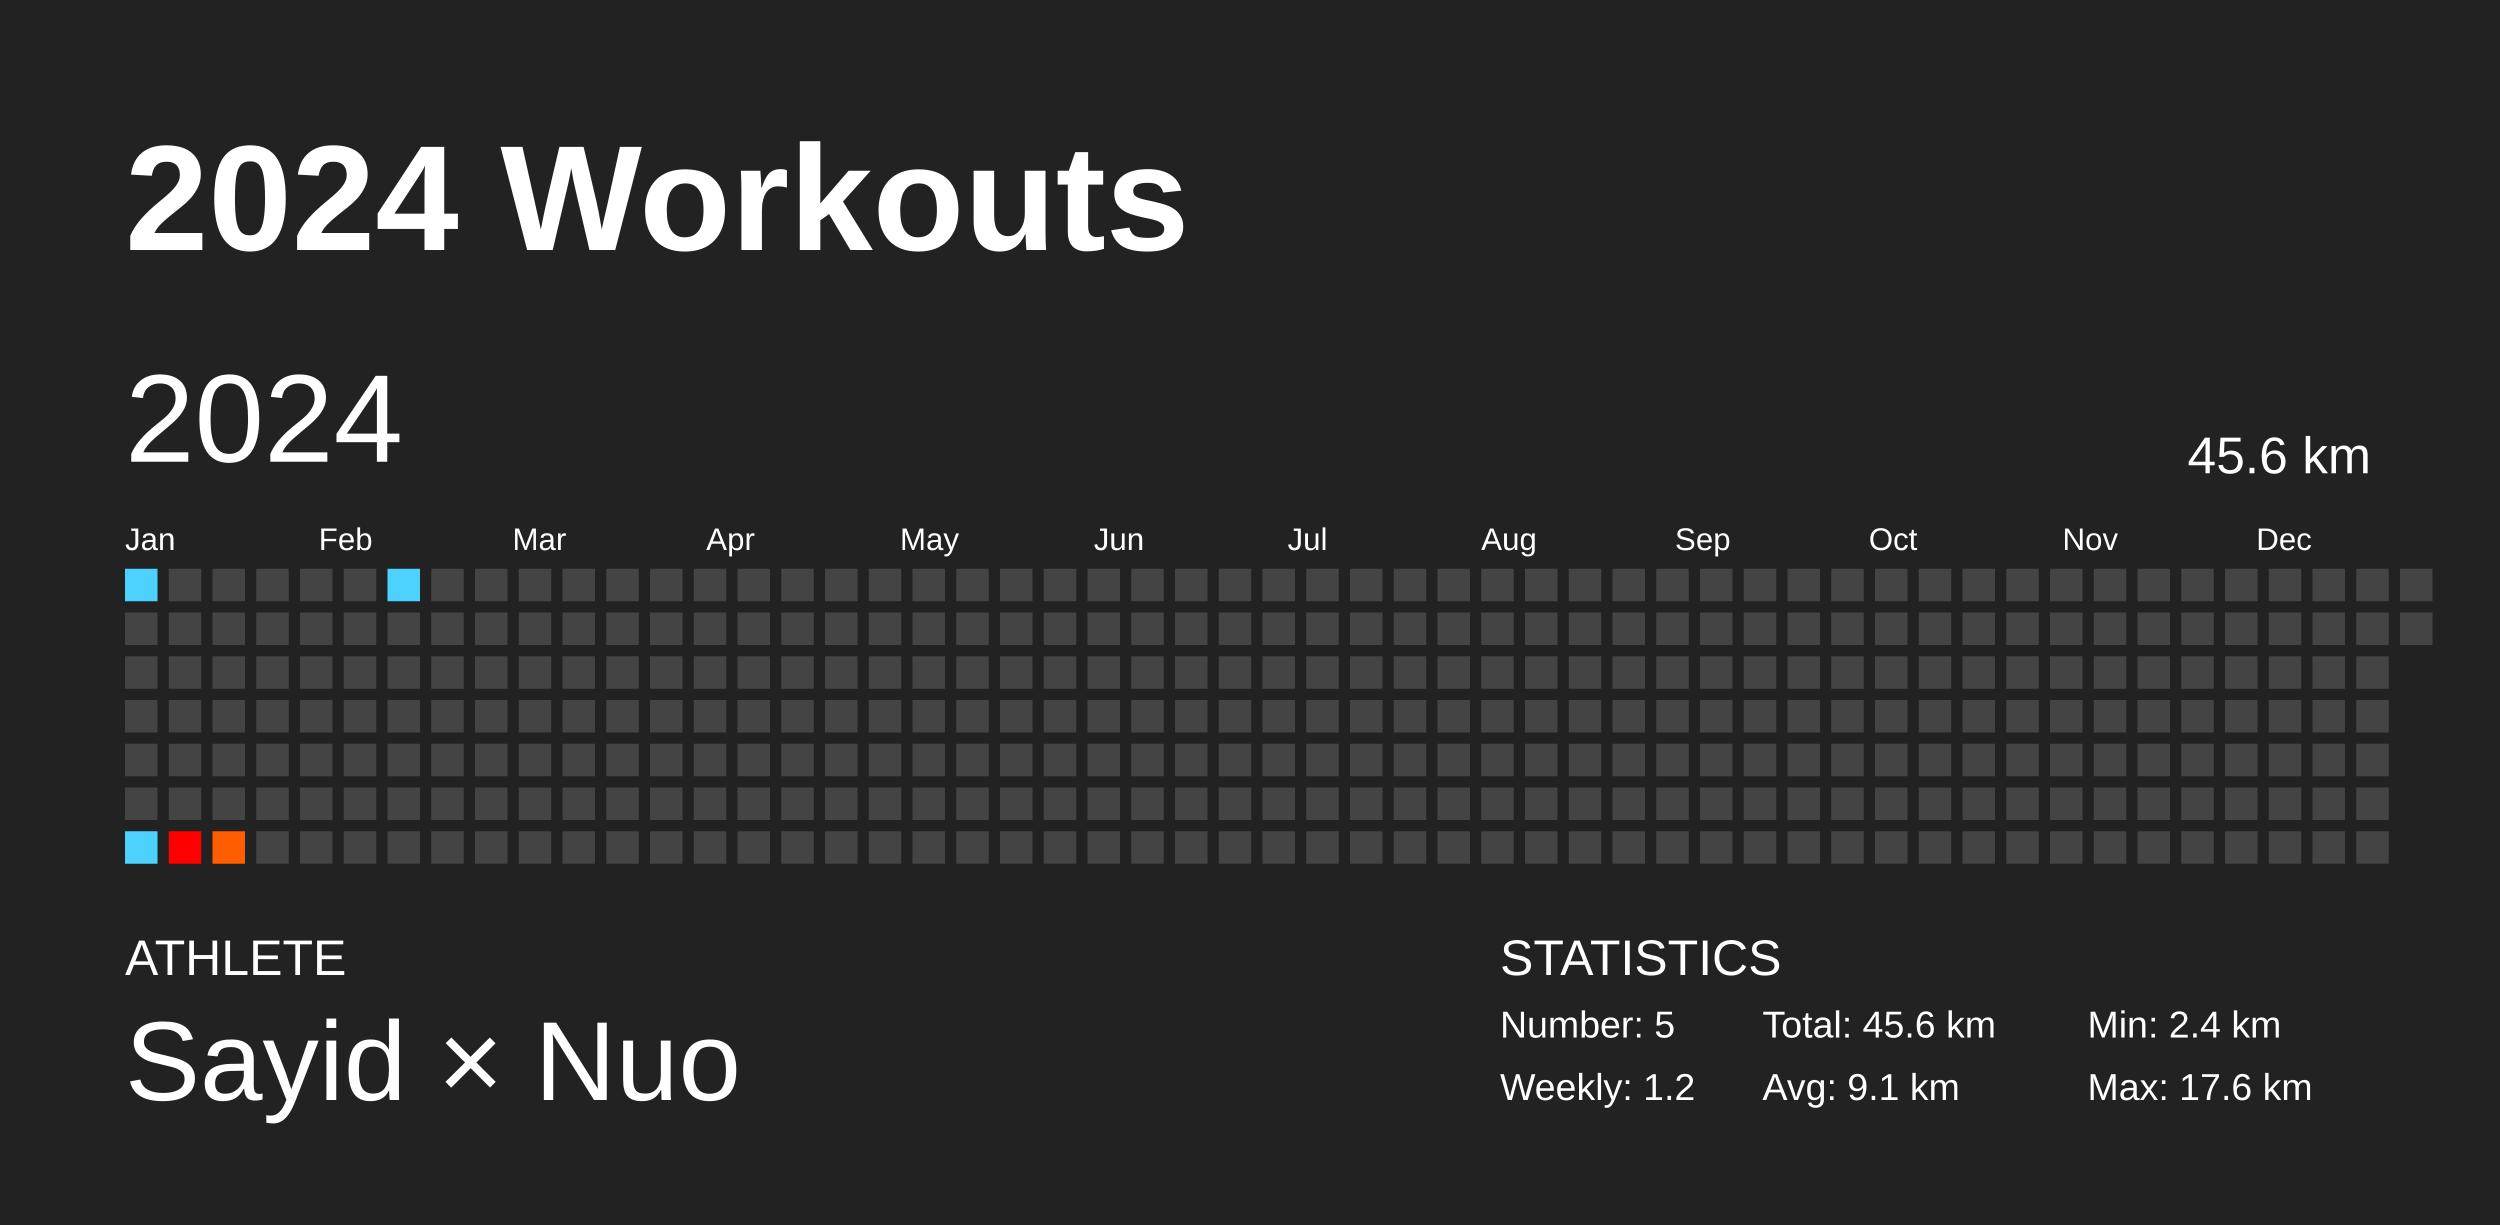
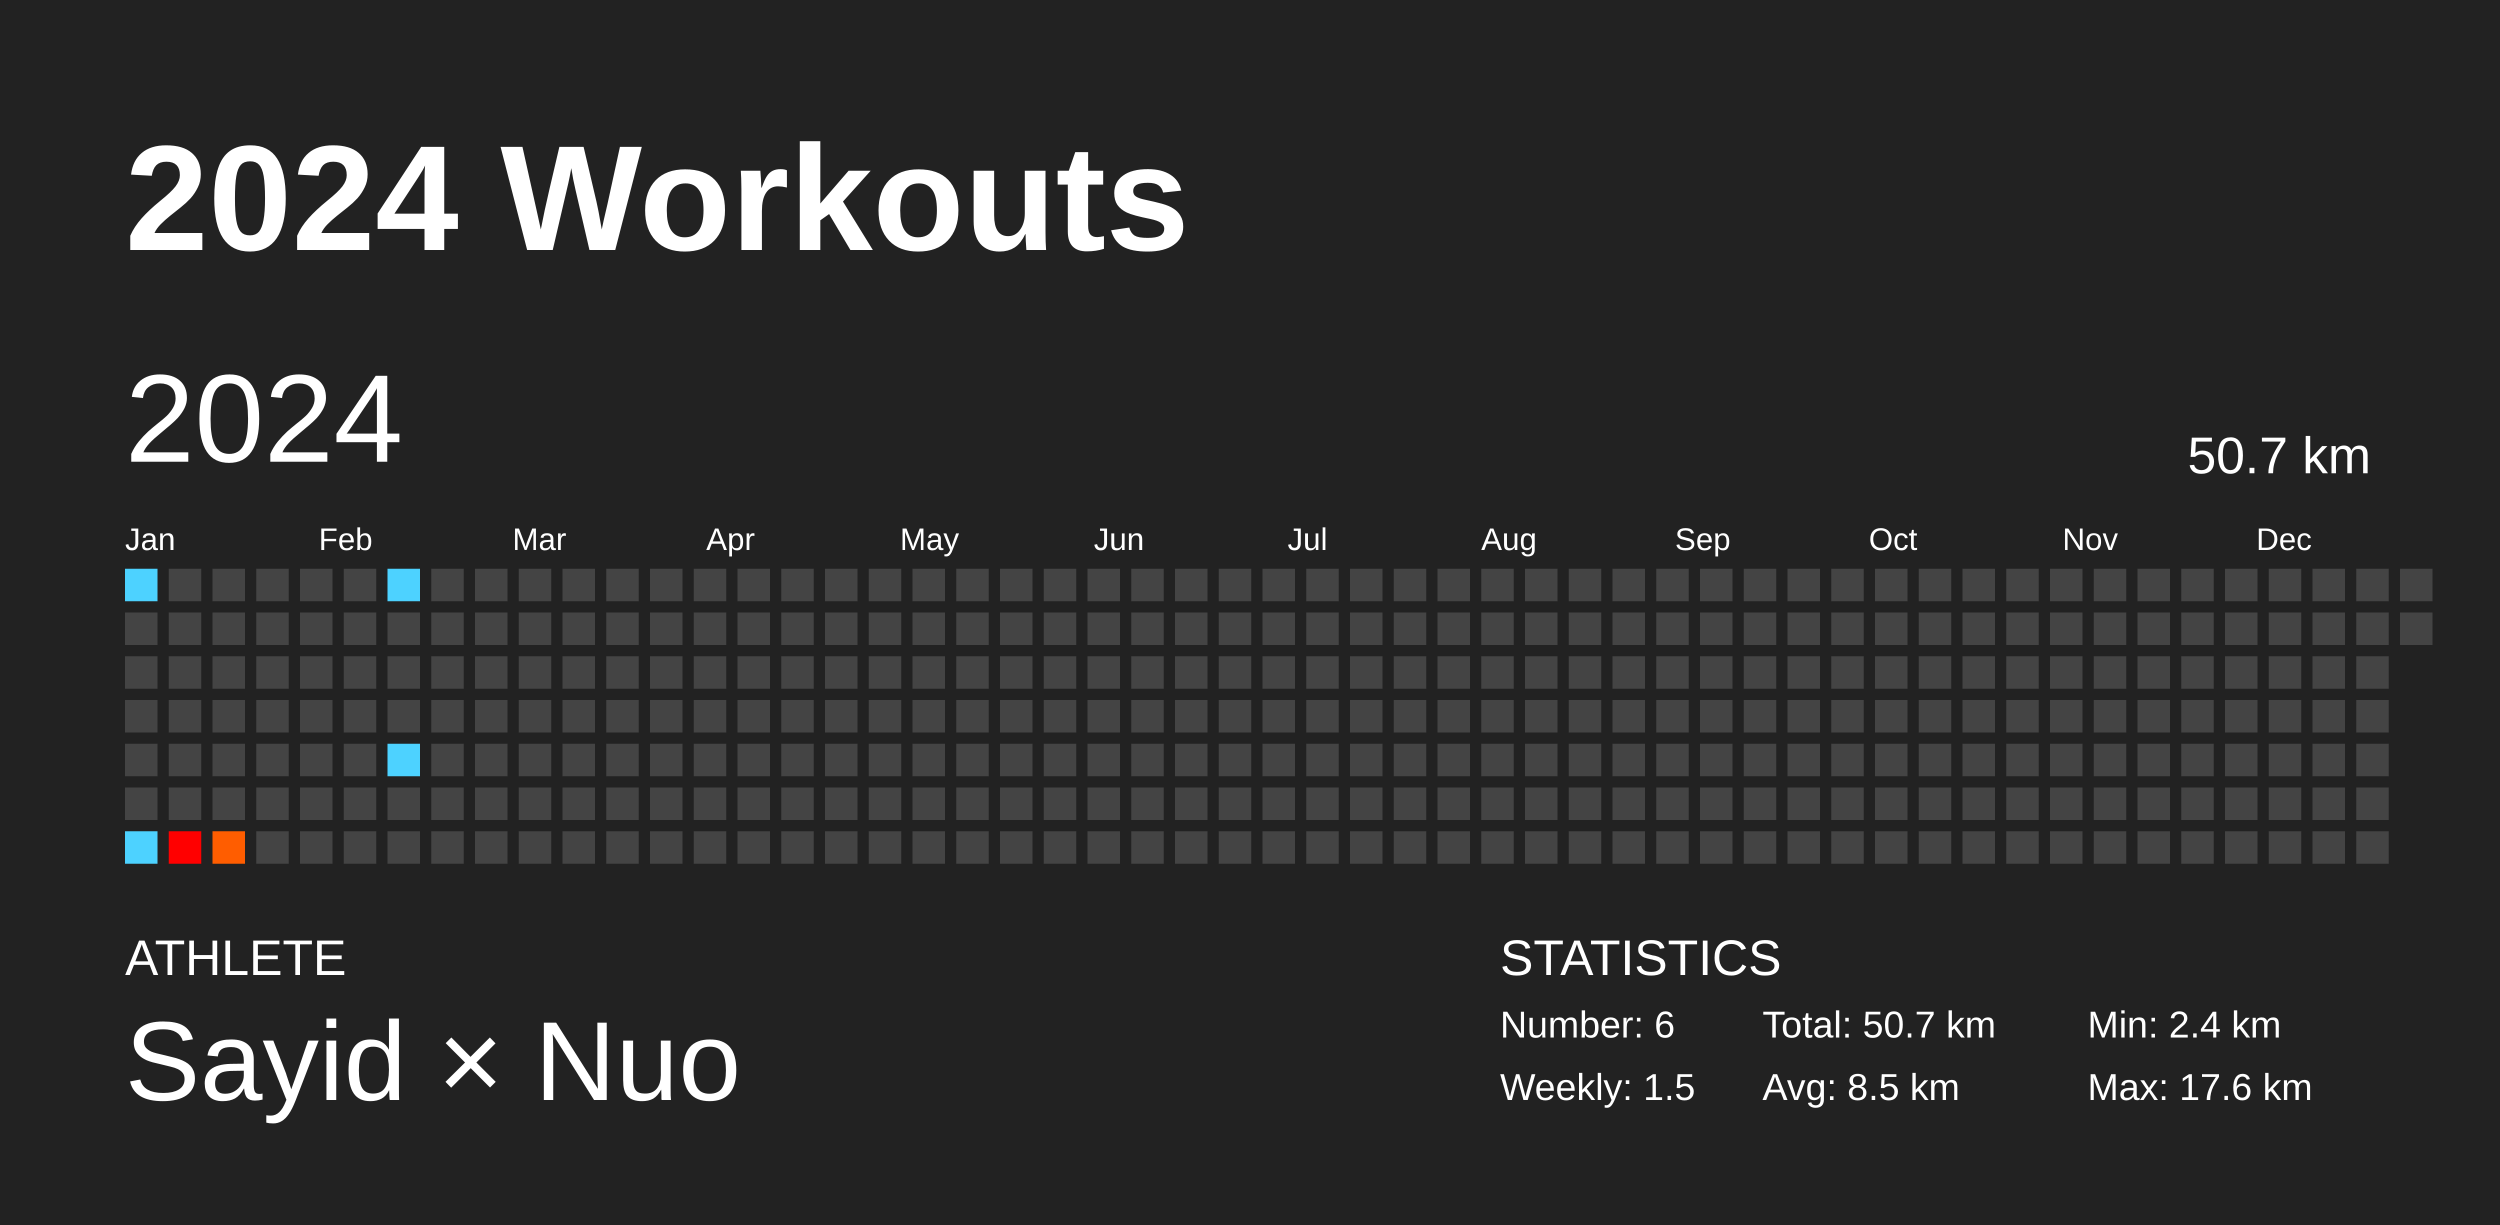
<svg xmlns="http://www.w3.org/2000/svg" baseProfile="full" height="98mm" version="1.1" viewBox="0,0,200,98" width="200mm">
  <defs />
  <rect fill="#222222" height="98" width="200" x="0" y="0" />
  <text fill="#FFFFFF" style="font-size:12px; font-family:Arial; font-weight:bold;" x="10" y="20">2024 Workouts</text>
  <text fill="#FFFFFF" style="font-size:4px; font-family:Arial" x="10" y="78">ATHLETE</text>
  <text fill="#FFFFFF" style="font-size:9px; font-family:Arial" x="10" y="88">Sayid × Nuo</text>
  <text fill="#FFFFFF" style="font-size:4px; font-family:Arial" x="120" y="78">STATISTICS</text>
-   <text fill="#FFFFFF" style="font-size:3px; font-family:Arial" x="120" y="83">Number: 5</text>
-   <text fill="#FFFFFF" style="font-size:3px; font-family:Arial" x="120" y="88">Weekly: 1.2</text>
-   <text fill="#FFFFFF" style="font-size:3px; font-family:Arial" x="141" y="83">Total: 45.6 km</text>
-   <text fill="#FFFFFF" style="font-size:3px; font-family:Arial" x="141" y="88">Avg: 9.1 km</text>
+   <text fill="#FFFFFF" style="font-size:3px; font-family:Arial" x="120" y="83">Number: 6</text>
+   <text fill="#FFFFFF" style="font-size:3px; font-family:Arial" x="120" y="88">Weekly: 1.5</text>
+   <text fill="#FFFFFF" style="font-size:3px; font-family:Arial" x="141" y="83">Total: 50.7 km</text>
+   <text fill="#FFFFFF" style="font-size:3px; font-family:Arial" x="141" y="88">Avg: 8.5 km</text>
  <text fill="#FFFFFF" style="font-size:3px; font-family:Arial" x="167" y="83">Min: 2.4 km</text>
  <text fill="#FFFFFF" style="font-size:3px; font-family:Arial" x="167" y="88">Max: 17.6 km</text>
  <text dominant-baseline="hanging" fill="#FFFFFF" style="font-size:10.0px; font-family:Arial;" x="10" y="30">2024</text>
-   <text dominant-baseline="hanging" fill="#FFFFFF" style="font-size:4.125px; font-family:Arial;" x="175" y="35">45.6 km</text>
+   <text dominant-baseline="hanging" fill="#FFFFFF" style="font-size:4.125px; font-family:Arial;" x="175" y="35">50.7 km</text>
  <text fill="#FFFFFF" style="font-size:2.5px; font-family:Arial" x="10.0" y="44">Jan</text>
  <text fill="#FFFFFF" style="font-size:2.5px; font-family:Arial" x="25.5" y="44">Feb</text>
  <text fill="#FFFFFF" style="font-size:2.5px; font-family:Arial" x="41.0" y="44">Mar</text>
  <text fill="#FFFFFF" style="font-size:2.5px; font-family:Arial" x="56.5" y="44">Apr</text>
  <text fill="#FFFFFF" style="font-size:2.5px; font-family:Arial" x="72.0" y="44">May</text>
  <text fill="#FFFFFF" style="font-size:2.5px; font-family:Arial" x="87.5" y="44">Jun</text>
  <text fill="#FFFFFF" style="font-size:2.5px; font-family:Arial" x="103.0" y="44">Jul</text>
  <text fill="#FFFFFF" style="font-size:2.5px; font-family:Arial" x="118.5" y="44">Aug</text>
  <text fill="#FFFFFF" style="font-size:2.5px; font-family:Arial" x="134.0" y="44">Sep</text>
  <text fill="#FFFFFF" style="font-size:2.5px; font-family:Arial" x="149.5" y="44">Oct</text>
  <text fill="#FFFFFF" style="font-size:2.5px; font-family:Arial" x="165.0" y="44">Nov</text>
  <text fill="#FFFFFF" style="font-size:2.5px; font-family:Arial" x="180.5" y="44">Dec</text>
  <rect fill="#4dd2ff" height="2.6" width="2.6" x="10.0" y="45.5" />
  <rect fill="#444444" height="2.6" width="2.6" x="10.0" y="49.0" />
  <rect fill="#444444" height="2.6" width="2.6" x="10.0" y="52.5" />
  <rect fill="#444444" height="2.6" width="2.6" x="10.0" y="56.0" />
  <rect fill="#444444" height="2.6" width="2.6" x="10.0" y="59.5" />
  <rect fill="#444444" height="2.6" width="2.6" x="10.0" y="63.0" />
  <rect fill="#4dd2ff" height="2.6" width="2.6" x="10.0" y="66.5" />
  <rect fill="#444444" height="2.6" width="2.6" x="13.5" y="45.5" />
  <rect fill="#444444" height="2.6" width="2.6" x="13.5" y="49.0" />
  <rect fill="#444444" height="2.6" width="2.6" x="13.5" y="52.5" />
  <rect fill="#444444" height="2.6" width="2.6" x="13.5" y="56.0" />
  <rect fill="#444444" height="2.6" width="2.6" x="13.5" y="59.5" />
  <rect fill="#444444" height="2.6" width="2.6" x="13.5" y="63.0" />
  <rect fill="#ff0000" height="2.6" width="2.6" x="13.5" y="66.5" />
  <rect fill="#444444" height="2.6" width="2.6" x="17.0" y="45.5" />
  <rect fill="#444444" height="2.6" width="2.6" x="17.0" y="49.0" />
  <rect fill="#444444" height="2.6" width="2.6" x="17.0" y="52.5" />
  <rect fill="#444444" height="2.6" width="2.6" x="17.0" y="56.0" />
  <rect fill="#444444" height="2.6" width="2.6" x="17.0" y="59.5" />
  <rect fill="#444444" height="2.6" width="2.6" x="17.0" y="63.0" />
  <rect fill="#ff5d00" height="2.6" width="2.6" x="17.0" y="66.5" />
  <rect fill="#444444" height="2.6" width="2.6" x="20.5" y="45.5" />
  <rect fill="#444444" height="2.6" width="2.6" x="20.5" y="49.0" />
  <rect fill="#444444" height="2.6" width="2.6" x="20.5" y="52.5" />
  <rect fill="#444444" height="2.6" width="2.6" x="20.5" y="56.0" />
  <rect fill="#444444" height="2.6" width="2.6" x="20.5" y="59.5" />
  <rect fill="#444444" height="2.6" width="2.6" x="20.5" y="63.0" />
  <rect fill="#444444" height="2.6" width="2.6" x="20.5" y="66.5" />
  <rect fill="#444444" height="2.6" width="2.6" x="24.0" y="45.5" />
  <rect fill="#444444" height="2.6" width="2.6" x="24.0" y="49.0" />
  <rect fill="#444444" height="2.6" width="2.6" x="24.0" y="52.5" />
  <rect fill="#444444" height="2.6" width="2.6" x="24.0" y="56.0" />
  <rect fill="#444444" height="2.6" width="2.6" x="24.0" y="59.5" />
  <rect fill="#444444" height="2.6" width="2.6" x="24.0" y="63.0" />
  <rect fill="#444444" height="2.6" width="2.6" x="24.0" y="66.5" />
  <rect fill="#444444" height="2.6" width="2.6" x="27.5" y="45.5" />
  <rect fill="#444444" height="2.6" width="2.6" x="27.5" y="49.0" />
  <rect fill="#444444" height="2.6" width="2.6" x="27.5" y="52.5" />
  <rect fill="#444444" height="2.6" width="2.6" x="27.5" y="56.0" />
  <rect fill="#444444" height="2.6" width="2.6" x="27.5" y="59.5" />
  <rect fill="#444444" height="2.6" width="2.6" x="27.5" y="63.0" />
  <rect fill="#444444" height="2.6" width="2.6" x="27.5" y="66.5" />
  <rect fill="#4dd2ff" height="2.6" width="2.6" x="31.0" y="45.5" />
  <rect fill="#444444" height="2.6" width="2.6" x="31.0" y="49.0" />
  <rect fill="#444444" height="2.6" width="2.6" x="31.0" y="52.5" />
  <rect fill="#444444" height="2.6" width="2.6" x="31.0" y="56.0" />
-   <rect fill="#444444" height="2.6" width="2.6" x="31.0" y="59.5" />
+   <rect fill="#4dd2ff" height="2.6" width="2.6" x="31.0" y="59.5" />
  <rect fill="#444444" height="2.6" width="2.6" x="31.0" y="63.0" />
  <rect fill="#444444" height="2.6" width="2.6" x="31.0" y="66.5" />
  <rect fill="#444444" height="2.6" width="2.6" x="34.5" y="45.5" />
  <rect fill="#444444" height="2.6" width="2.6" x="34.5" y="49.0" />
  <rect fill="#444444" height="2.6" width="2.6" x="34.5" y="52.5" />
  <rect fill="#444444" height="2.6" width="2.6" x="34.5" y="56.0" />
  <rect fill="#444444" height="2.6" width="2.6" x="34.5" y="59.5" />
  <rect fill="#444444" height="2.6" width="2.6" x="34.5" y="63.0" />
  <rect fill="#444444" height="2.6" width="2.6" x="34.5" y="66.5" />
  <rect fill="#444444" height="2.6" width="2.6" x="38.0" y="45.5" />
  <rect fill="#444444" height="2.6" width="2.6" x="38.0" y="49.0" />
  <rect fill="#444444" height="2.6" width="2.6" x="38.0" y="52.5" />
  <rect fill="#444444" height="2.6" width="2.6" x="38.0" y="56.0" />
  <rect fill="#444444" height="2.6" width="2.6" x="38.0" y="59.5" />
  <rect fill="#444444" height="2.6" width="2.6" x="38.0" y="63.0" />
  <rect fill="#444444" height="2.6" width="2.6" x="38.0" y="66.5" />
  <rect fill="#444444" height="2.6" width="2.6" x="41.5" y="45.5" />
  <rect fill="#444444" height="2.6" width="2.6" x="41.5" y="49.0" />
  <rect fill="#444444" height="2.6" width="2.6" x="41.5" y="52.5" />
  <rect fill="#444444" height="2.6" width="2.6" x="41.5" y="56.0" />
  <rect fill="#444444" height="2.6" width="2.6" x="41.5" y="59.5" />
  <rect fill="#444444" height="2.6" width="2.6" x="41.5" y="63.0" />
  <rect fill="#444444" height="2.6" width="2.6" x="41.5" y="66.5" />
  <rect fill="#444444" height="2.6" width="2.6" x="45.0" y="45.5" />
  <rect fill="#444444" height="2.6" width="2.6" x="45.0" y="49.0" />
  <rect fill="#444444" height="2.6" width="2.6" x="45.0" y="52.5" />
  <rect fill="#444444" height="2.6" width="2.6" x="45.0" y="56.0" />
  <rect fill="#444444" height="2.6" width="2.6" x="45.0" y="59.5" />
  <rect fill="#444444" height="2.6" width="2.6" x="45.0" y="63.0" />
  <rect fill="#444444" height="2.6" width="2.6" x="45.0" y="66.5" />
  <rect fill="#444444" height="2.6" width="2.6" x="48.5" y="45.5" />
  <rect fill="#444444" height="2.6" width="2.6" x="48.5" y="49.0" />
  <rect fill="#444444" height="2.6" width="2.6" x="48.5" y="52.5" />
  <rect fill="#444444" height="2.6" width="2.6" x="48.5" y="56.0" />
  <rect fill="#444444" height="2.6" width="2.6" x="48.5" y="59.5" />
  <rect fill="#444444" height="2.6" width="2.6" x="48.5" y="63.0" />
  <rect fill="#444444" height="2.6" width="2.6" x="48.5" y="66.5" />
  <rect fill="#444444" height="2.6" width="2.6" x="52.0" y="45.5" />
  <rect fill="#444444" height="2.6" width="2.6" x="52.0" y="49.0" />
  <rect fill="#444444" height="2.6" width="2.6" x="52.0" y="52.5" />
  <rect fill="#444444" height="2.6" width="2.6" x="52.0" y="56.0" />
  <rect fill="#444444" height="2.6" width="2.6" x="52.0" y="59.5" />
  <rect fill="#444444" height="2.6" width="2.6" x="52.0" y="63.0" />
  <rect fill="#444444" height="2.6" width="2.6" x="52.0" y="66.5" />
  <rect fill="#444444" height="2.6" width="2.6" x="55.5" y="45.5" />
  <rect fill="#444444" height="2.6" width="2.6" x="55.5" y="49.0" />
  <rect fill="#444444" height="2.6" width="2.6" x="55.5" y="52.5" />
  <rect fill="#444444" height="2.6" width="2.6" x="55.5" y="56.0" />
  <rect fill="#444444" height="2.6" width="2.6" x="55.5" y="59.5" />
  <rect fill="#444444" height="2.6" width="2.6" x="55.5" y="63.0" />
  <rect fill="#444444" height="2.6" width="2.6" x="55.5" y="66.5" />
  <rect fill="#444444" height="2.6" width="2.6" x="59.0" y="45.5" />
  <rect fill="#444444" height="2.6" width="2.6" x="59.0" y="49.0" />
  <rect fill="#444444" height="2.6" width="2.6" x="59.0" y="52.5" />
  <rect fill="#444444" height="2.6" width="2.6" x="59.0" y="56.0" />
  <rect fill="#444444" height="2.6" width="2.6" x="59.0" y="59.5" />
  <rect fill="#444444" height="2.6" width="2.6" x="59.0" y="63.0" />
  <rect fill="#444444" height="2.6" width="2.6" x="59.0" y="66.5" />
  <rect fill="#444444" height="2.6" width="2.6" x="62.5" y="45.5" />
  <rect fill="#444444" height="2.6" width="2.6" x="62.5" y="49.0" />
  <rect fill="#444444" height="2.6" width="2.6" x="62.5" y="52.5" />
  <rect fill="#444444" height="2.6" width="2.6" x="62.5" y="56.0" />
  <rect fill="#444444" height="2.6" width="2.6" x="62.5" y="59.5" />
  <rect fill="#444444" height="2.6" width="2.6" x="62.5" y="63.0" />
  <rect fill="#444444" height="2.6" width="2.6" x="62.5" y="66.5" />
  <rect fill="#444444" height="2.6" width="2.6" x="66.0" y="45.5" />
  <rect fill="#444444" height="2.6" width="2.6" x="66.0" y="49.0" />
  <rect fill="#444444" height="2.6" width="2.6" x="66.0" y="52.5" />
  <rect fill="#444444" height="2.6" width="2.6" x="66.0" y="56.0" />
  <rect fill="#444444" height="2.6" width="2.6" x="66.0" y="59.5" />
  <rect fill="#444444" height="2.6" width="2.6" x="66.0" y="63.0" />
  <rect fill="#444444" height="2.6" width="2.6" x="66.0" y="66.5" />
  <rect fill="#444444" height="2.6" width="2.6" x="69.5" y="45.5" />
  <rect fill="#444444" height="2.6" width="2.6" x="69.5" y="49.0" />
  <rect fill="#444444" height="2.6" width="2.6" x="69.5" y="52.5" />
  <rect fill="#444444" height="2.6" width="2.6" x="69.5" y="56.0" />
  <rect fill="#444444" height="2.6" width="2.6" x="69.5" y="59.5" />
  <rect fill="#444444" height="2.6" width="2.6" x="69.5" y="63.0" />
  <rect fill="#444444" height="2.6" width="2.6" x="69.5" y="66.5" />
  <rect fill="#444444" height="2.6" width="2.6" x="73.0" y="45.5" />
  <rect fill="#444444" height="2.6" width="2.6" x="73.0" y="49.0" />
  <rect fill="#444444" height="2.6" width="2.6" x="73.0" y="52.5" />
  <rect fill="#444444" height="2.6" width="2.6" x="73.0" y="56.0" />
  <rect fill="#444444" height="2.6" width="2.6" x="73.0" y="59.5" />
  <rect fill="#444444" height="2.6" width="2.6" x="73.0" y="63.0" />
  <rect fill="#444444" height="2.6" width="2.6" x="73.0" y="66.5" />
  <rect fill="#444444" height="2.6" width="2.6" x="76.5" y="45.5" />
  <rect fill="#444444" height="2.6" width="2.6" x="76.5" y="49.0" />
  <rect fill="#444444" height="2.6" width="2.6" x="76.5" y="52.5" />
  <rect fill="#444444" height="2.6" width="2.6" x="76.5" y="56.0" />
  <rect fill="#444444" height="2.6" width="2.6" x="76.5" y="59.5" />
  <rect fill="#444444" height="2.6" width="2.6" x="76.5" y="63.0" />
  <rect fill="#444444" height="2.6" width="2.6" x="76.5" y="66.5" />
  <rect fill="#444444" height="2.6" width="2.6" x="80.0" y="45.5" />
  <rect fill="#444444" height="2.6" width="2.6" x="80.0" y="49.0" />
  <rect fill="#444444" height="2.6" width="2.6" x="80.0" y="52.5" />
  <rect fill="#444444" height="2.6" width="2.6" x="80.0" y="56.0" />
  <rect fill="#444444" height="2.6" width="2.6" x="80.0" y="59.5" />
  <rect fill="#444444" height="2.6" width="2.6" x="80.0" y="63.0" />
  <rect fill="#444444" height="2.6" width="2.6" x="80.0" y="66.5" />
  <rect fill="#444444" height="2.6" width="2.6" x="83.5" y="45.5" />
  <rect fill="#444444" height="2.6" width="2.6" x="83.5" y="49.0" />
  <rect fill="#444444" height="2.6" width="2.6" x="83.5" y="52.5" />
  <rect fill="#444444" height="2.6" width="2.6" x="83.5" y="56.0" />
  <rect fill="#444444" height="2.6" width="2.6" x="83.5" y="59.5" />
  <rect fill="#444444" height="2.6" width="2.6" x="83.5" y="63.0" />
  <rect fill="#444444" height="2.6" width="2.6" x="83.5" y="66.5" />
  <rect fill="#444444" height="2.6" width="2.6" x="87.0" y="45.5" />
  <rect fill="#444444" height="2.6" width="2.6" x="87.0" y="49.0" />
  <rect fill="#444444" height="2.6" width="2.6" x="87.0" y="52.5" />
  <rect fill="#444444" height="2.6" width="2.6" x="87.0" y="56.0" />
  <rect fill="#444444" height="2.6" width="2.6" x="87.0" y="59.5" />
  <rect fill="#444444" height="2.6" width="2.6" x="87.0" y="63.0" />
  <rect fill="#444444" height="2.6" width="2.6" x="87.0" y="66.5" />
  <rect fill="#444444" height="2.6" width="2.6" x="90.5" y="45.5" />
  <rect fill="#444444" height="2.6" width="2.6" x="90.5" y="49.0" />
  <rect fill="#444444" height="2.6" width="2.6" x="90.5" y="52.5" />
  <rect fill="#444444" height="2.6" width="2.6" x="90.5" y="56.0" />
  <rect fill="#444444" height="2.6" width="2.6" x="90.5" y="59.5" />
  <rect fill="#444444" height="2.6" width="2.6" x="90.5" y="63.0" />
  <rect fill="#444444" height="2.6" width="2.6" x="90.5" y="66.5" />
  <rect fill="#444444" height="2.6" width="2.6" x="94.0" y="45.5" />
  <rect fill="#444444" height="2.6" width="2.6" x="94.0" y="49.0" />
  <rect fill="#444444" height="2.6" width="2.6" x="94.0" y="52.5" />
  <rect fill="#444444" height="2.6" width="2.6" x="94.0" y="56.0" />
  <rect fill="#444444" height="2.6" width="2.6" x="94.0" y="59.5" />
  <rect fill="#444444" height="2.6" width="2.6" x="94.0" y="63.0" />
  <rect fill="#444444" height="2.6" width="2.6" x="94.0" y="66.5" />
  <rect fill="#444444" height="2.6" width="2.6" x="97.5" y="45.5" />
  <rect fill="#444444" height="2.6" width="2.6" x="97.5" y="49.0" />
  <rect fill="#444444" height="2.6" width="2.6" x="97.5" y="52.5" />
  <rect fill="#444444" height="2.6" width="2.6" x="97.5" y="56.0" />
  <rect fill="#444444" height="2.6" width="2.6" x="97.5" y="59.5" />
  <rect fill="#444444" height="2.6" width="2.6" x="97.5" y="63.0" />
  <rect fill="#444444" height="2.6" width="2.6" x="97.5" y="66.5" />
  <rect fill="#444444" height="2.6" width="2.6" x="101.0" y="45.5" />
  <rect fill="#444444" height="2.6" width="2.6" x="101.0" y="49.0" />
  <rect fill="#444444" height="2.6" width="2.6" x="101.0" y="52.5" />
  <rect fill="#444444" height="2.6" width="2.6" x="101.0" y="56.0" />
  <rect fill="#444444" height="2.6" width="2.6" x="101.0" y="59.5" />
  <rect fill="#444444" height="2.6" width="2.6" x="101.0" y="63.0" />
  <rect fill="#444444" height="2.6" width="2.6" x="101.0" y="66.5" />
  <rect fill="#444444" height="2.6" width="2.6" x="104.5" y="45.5" />
  <rect fill="#444444" height="2.6" width="2.6" x="104.5" y="49.0" />
  <rect fill="#444444" height="2.6" width="2.6" x="104.5" y="52.5" />
  <rect fill="#444444" height="2.6" width="2.6" x="104.5" y="56.0" />
  <rect fill="#444444" height="2.6" width="2.6" x="104.5" y="59.5" />
  <rect fill="#444444" height="2.6" width="2.6" x="104.5" y="63.0" />
  <rect fill="#444444" height="2.6" width="2.6" x="104.5" y="66.5" />
  <rect fill="#444444" height="2.6" width="2.6" x="108.0" y="45.5" />
  <rect fill="#444444" height="2.6" width="2.6" x="108.0" y="49.0" />
  <rect fill="#444444" height="2.6" width="2.6" x="108.0" y="52.5" />
  <rect fill="#444444" height="2.6" width="2.6" x="108.0" y="56.0" />
  <rect fill="#444444" height="2.6" width="2.6" x="108.0" y="59.5" />
  <rect fill="#444444" height="2.6" width="2.6" x="108.0" y="63.0" />
  <rect fill="#444444" height="2.6" width="2.6" x="108.0" y="66.5" />
  <rect fill="#444444" height="2.6" width="2.6" x="111.5" y="45.5" />
  <rect fill="#444444" height="2.6" width="2.6" x="111.5" y="49.0" />
  <rect fill="#444444" height="2.6" width="2.6" x="111.5" y="52.5" />
  <rect fill="#444444" height="2.6" width="2.6" x="111.5" y="56.0" />
  <rect fill="#444444" height="2.6" width="2.6" x="111.5" y="59.5" />
  <rect fill="#444444" height="2.6" width="2.6" x="111.5" y="63.0" />
  <rect fill="#444444" height="2.6" width="2.6" x="111.5" y="66.5" />
  <rect fill="#444444" height="2.6" width="2.6" x="115.0" y="45.5" />
  <rect fill="#444444" height="2.6" width="2.6" x="115.0" y="49.0" />
  <rect fill="#444444" height="2.6" width="2.6" x="115.0" y="52.5" />
  <rect fill="#444444" height="2.6" width="2.6" x="115.0" y="56.0" />
  <rect fill="#444444" height="2.6" width="2.6" x="115.0" y="59.5" />
  <rect fill="#444444" height="2.6" width="2.6" x="115.0" y="63.0" />
  <rect fill="#444444" height="2.6" width="2.6" x="115.0" y="66.5" />
  <rect fill="#444444" height="2.6" width="2.6" x="118.5" y="45.5" />
  <rect fill="#444444" height="2.6" width="2.6" x="118.5" y="49.0" />
  <rect fill="#444444" height="2.6" width="2.6" x="118.5" y="52.5" />
  <rect fill="#444444" height="2.6" width="2.6" x="118.5" y="56.0" />
  <rect fill="#444444" height="2.6" width="2.6" x="118.5" y="59.5" />
  <rect fill="#444444" height="2.6" width="2.6" x="118.5" y="63.0" />
  <rect fill="#444444" height="2.6" width="2.6" x="118.5" y="66.5" />
  <rect fill="#444444" height="2.6" width="2.6" x="122.0" y="45.5" />
  <rect fill="#444444" height="2.6" width="2.6" x="122.0" y="49.0" />
  <rect fill="#444444" height="2.6" width="2.6" x="122.0" y="52.5" />
  <rect fill="#444444" height="2.6" width="2.6" x="122.0" y="56.0" />
  <rect fill="#444444" height="2.6" width="2.6" x="122.0" y="59.5" />
  <rect fill="#444444" height="2.6" width="2.6" x="122.0" y="63.0" />
  <rect fill="#444444" height="2.6" width="2.6" x="122.0" y="66.5" />
  <rect fill="#444444" height="2.6" width="2.6" x="125.5" y="45.5" />
  <rect fill="#444444" height="2.6" width="2.6" x="125.5" y="49.0" />
  <rect fill="#444444" height="2.6" width="2.6" x="125.5" y="52.5" />
  <rect fill="#444444" height="2.6" width="2.6" x="125.5" y="56.0" />
  <rect fill="#444444" height="2.6" width="2.6" x="125.5" y="59.5" />
  <rect fill="#444444" height="2.6" width="2.6" x="125.5" y="63.0" />
  <rect fill="#444444" height="2.6" width="2.6" x="125.5" y="66.5" />
  <rect fill="#444444" height="2.6" width="2.6" x="129.0" y="45.5" />
  <rect fill="#444444" height="2.6" width="2.6" x="129.0" y="49.0" />
  <rect fill="#444444" height="2.6" width="2.6" x="129.0" y="52.5" />
  <rect fill="#444444" height="2.6" width="2.6" x="129.0" y="56.0" />
  <rect fill="#444444" height="2.6" width="2.6" x="129.0" y="59.5" />
  <rect fill="#444444" height="2.6" width="2.6" x="129.0" y="63.0" />
  <rect fill="#444444" height="2.6" width="2.6" x="129.0" y="66.5" />
  <rect fill="#444444" height="2.6" width="2.6" x="132.5" y="45.5" />
  <rect fill="#444444" height="2.6" width="2.6" x="132.5" y="49.0" />
  <rect fill="#444444" height="2.6" width="2.6" x="132.5" y="52.5" />
  <rect fill="#444444" height="2.6" width="2.6" x="132.5" y="56.0" />
  <rect fill="#444444" height="2.6" width="2.6" x="132.5" y="59.5" />
  <rect fill="#444444" height="2.6" width="2.6" x="132.5" y="63.0" />
  <rect fill="#444444" height="2.6" width="2.6" x="132.5" y="66.5" />
  <rect fill="#444444" height="2.6" width="2.6" x="136.0" y="45.5" />
  <rect fill="#444444" height="2.6" width="2.6" x="136.0" y="49.0" />
  <rect fill="#444444" height="2.6" width="2.6" x="136.0" y="52.5" />
  <rect fill="#444444" height="2.6" width="2.6" x="136.0" y="56.0" />
  <rect fill="#444444" height="2.6" width="2.6" x="136.0" y="59.5" />
  <rect fill="#444444" height="2.6" width="2.6" x="136.0" y="63.0" />
  <rect fill="#444444" height="2.6" width="2.6" x="136.0" y="66.5" />
  <rect fill="#444444" height="2.6" width="2.6" x="139.5" y="45.5" />
  <rect fill="#444444" height="2.6" width="2.6" x="139.5" y="49.0" />
  <rect fill="#444444" height="2.6" width="2.6" x="139.5" y="52.5" />
  <rect fill="#444444" height="2.6" width="2.6" x="139.5" y="56.0" />
  <rect fill="#444444" height="2.6" width="2.6" x="139.5" y="59.5" />
  <rect fill="#444444" height="2.6" width="2.6" x="139.5" y="63.0" />
  <rect fill="#444444" height="2.6" width="2.6" x="139.5" y="66.5" />
  <rect fill="#444444" height="2.6" width="2.6" x="143.0" y="45.5" />
  <rect fill="#444444" height="2.6" width="2.6" x="143.0" y="49.0" />
  <rect fill="#444444" height="2.6" width="2.6" x="143.0" y="52.5" />
  <rect fill="#444444" height="2.6" width="2.6" x="143.0" y="56.0" />
  <rect fill="#444444" height="2.6" width="2.6" x="143.0" y="59.5" />
  <rect fill="#444444" height="2.6" width="2.6" x="143.0" y="63.0" />
  <rect fill="#444444" height="2.6" width="2.6" x="143.0" y="66.5" />
  <rect fill="#444444" height="2.6" width="2.6" x="146.5" y="45.5" />
  <rect fill="#444444" height="2.6" width="2.6" x="146.5" y="49.0" />
  <rect fill="#444444" height="2.6" width="2.6" x="146.5" y="52.5" />
  <rect fill="#444444" height="2.6" width="2.6" x="146.5" y="56.0" />
  <rect fill="#444444" height="2.6" width="2.6" x="146.5" y="59.5" />
  <rect fill="#444444" height="2.6" width="2.6" x="146.5" y="63.0" />
  <rect fill="#444444" height="2.6" width="2.6" x="146.5" y="66.5" />
  <rect fill="#444444" height="2.6" width="2.6" x="150.0" y="45.5" />
  <rect fill="#444444" height="2.6" width="2.6" x="150.0" y="49.0" />
  <rect fill="#444444" height="2.6" width="2.6" x="150.0" y="52.5" />
  <rect fill="#444444" height="2.6" width="2.6" x="150.0" y="56.0" />
  <rect fill="#444444" height="2.6" width="2.6" x="150.0" y="59.5" />
  <rect fill="#444444" height="2.6" width="2.6" x="150.0" y="63.0" />
  <rect fill="#444444" height="2.6" width="2.6" x="150.0" y="66.5" />
  <rect fill="#444444" height="2.6" width="2.6" x="153.5" y="45.5" />
  <rect fill="#444444" height="2.6" width="2.6" x="153.5" y="49.0" />
  <rect fill="#444444" height="2.6" width="2.6" x="153.5" y="52.5" />
  <rect fill="#444444" height="2.6" width="2.6" x="153.5" y="56.0" />
  <rect fill="#444444" height="2.6" width="2.6" x="153.5" y="59.5" />
  <rect fill="#444444" height="2.6" width="2.6" x="153.5" y="63.0" />
  <rect fill="#444444" height="2.6" width="2.6" x="153.5" y="66.5" />
  <rect fill="#444444" height="2.6" width="2.6" x="157.0" y="45.5" />
  <rect fill="#444444" height="2.6" width="2.6" x="157.0" y="49.0" />
  <rect fill="#444444" height="2.6" width="2.6" x="157.0" y="52.5" />
  <rect fill="#444444" height="2.6" width="2.6" x="157.0" y="56.0" />
  <rect fill="#444444" height="2.6" width="2.6" x="157.0" y="59.5" />
  <rect fill="#444444" height="2.6" width="2.6" x="157.0" y="63.0" />
  <rect fill="#444444" height="2.6" width="2.6" x="157.0" y="66.5" />
  <rect fill="#444444" height="2.6" width="2.6" x="160.5" y="45.5" />
  <rect fill="#444444" height="2.6" width="2.6" x="160.5" y="49.0" />
  <rect fill="#444444" height="2.6" width="2.6" x="160.5" y="52.5" />
  <rect fill="#444444" height="2.6" width="2.6" x="160.5" y="56.0" />
  <rect fill="#444444" height="2.6" width="2.6" x="160.5" y="59.5" />
  <rect fill="#444444" height="2.6" width="2.6" x="160.5" y="63.0" />
  <rect fill="#444444" height="2.6" width="2.6" x="160.5" y="66.5" />
  <rect fill="#444444" height="2.6" width="2.6" x="164.0" y="45.5" />
  <rect fill="#444444" height="2.6" width="2.6" x="164.0" y="49.0" />
  <rect fill="#444444" height="2.6" width="2.6" x="164.0" y="52.5" />
  <rect fill="#444444" height="2.6" width="2.6" x="164.0" y="56.0" />
  <rect fill="#444444" height="2.6" width="2.6" x="164.0" y="59.5" />
  <rect fill="#444444" height="2.6" width="2.6" x="164.0" y="63.0" />
  <rect fill="#444444" height="2.6" width="2.6" x="164.0" y="66.5" />
  <rect fill="#444444" height="2.6" width="2.6" x="167.5" y="45.5" />
  <rect fill="#444444" height="2.6" width="2.6" x="167.5" y="49.0" />
  <rect fill="#444444" height="2.6" width="2.6" x="167.5" y="52.5" />
  <rect fill="#444444" height="2.6" width="2.6" x="167.5" y="56.0" />
  <rect fill="#444444" height="2.6" width="2.6" x="167.5" y="59.5" />
  <rect fill="#444444" height="2.6" width="2.6" x="167.5" y="63.0" />
  <rect fill="#444444" height="2.6" width="2.6" x="167.5" y="66.5" />
  <rect fill="#444444" height="2.6" width="2.6" x="171.0" y="45.5" />
  <rect fill="#444444" height="2.6" width="2.6" x="171.0" y="49.0" />
  <rect fill="#444444" height="2.6" width="2.6" x="171.0" y="52.5" />
  <rect fill="#444444" height="2.6" width="2.6" x="171.0" y="56.0" />
  <rect fill="#444444" height="2.6" width="2.6" x="171.0" y="59.5" />
  <rect fill="#444444" height="2.6" width="2.6" x="171.0" y="63.0" />
  <rect fill="#444444" height="2.6" width="2.6" x="171.0" y="66.5" />
  <rect fill="#444444" height="2.6" width="2.6" x="174.5" y="45.5" />
  <rect fill="#444444" height="2.6" width="2.6" x="174.5" y="49.0" />
  <rect fill="#444444" height="2.6" width="2.6" x="174.5" y="52.5" />
  <rect fill="#444444" height="2.6" width="2.6" x="174.5" y="56.0" />
  <rect fill="#444444" height="2.6" width="2.6" x="174.5" y="59.5" />
  <rect fill="#444444" height="2.6" width="2.6" x="174.5" y="63.0" />
  <rect fill="#444444" height="2.6" width="2.6" x="174.5" y="66.5" />
  <rect fill="#444444" height="2.6" width="2.6" x="178.0" y="45.5" />
  <rect fill="#444444" height="2.6" width="2.6" x="178.0" y="49.0" />
  <rect fill="#444444" height="2.6" width="2.6" x="178.0" y="52.5" />
  <rect fill="#444444" height="2.6" width="2.6" x="178.0" y="56.0" />
  <rect fill="#444444" height="2.6" width="2.6" x="178.0" y="59.5" />
  <rect fill="#444444" height="2.6" width="2.6" x="178.0" y="63.0" />
  <rect fill="#444444" height="2.6" width="2.6" x="178.0" y="66.5" />
  <rect fill="#444444" height="2.6" width="2.6" x="181.5" y="45.5" />
  <rect fill="#444444" height="2.6" width="2.6" x="181.5" y="49.0" />
  <rect fill="#444444" height="2.6" width="2.6" x="181.5" y="52.5" />
  <rect fill="#444444" height="2.6" width="2.6" x="181.5" y="56.0" />
  <rect fill="#444444" height="2.6" width="2.6" x="181.5" y="59.5" />
  <rect fill="#444444" height="2.6" width="2.6" x="181.5" y="63.0" />
  <rect fill="#444444" height="2.6" width="2.6" x="181.5" y="66.5" />
  <rect fill="#444444" height="2.6" width="2.6" x="185.0" y="45.5" />
  <rect fill="#444444" height="2.6" width="2.6" x="185.0" y="49.0" />
  <rect fill="#444444" height="2.6" width="2.6" x="185.0" y="52.5" />
  <rect fill="#444444" height="2.6" width="2.6" x="185.0" y="56.0" />
  <rect fill="#444444" height="2.6" width="2.6" x="185.0" y="59.5" />
  <rect fill="#444444" height="2.6" width="2.6" x="185.0" y="63.0" />
  <rect fill="#444444" height="2.6" width="2.6" x="185.0" y="66.5" />
  <rect fill="#444444" height="2.6" width="2.6" x="188.5" y="45.5" />
  <rect fill="#444444" height="2.6" width="2.6" x="188.5" y="49.0" />
  <rect fill="#444444" height="2.6" width="2.6" x="188.5" y="52.5" />
  <rect fill="#444444" height="2.6" width="2.6" x="188.5" y="56.0" />
  <rect fill="#444444" height="2.6" width="2.6" x="188.5" y="59.5" />
  <rect fill="#444444" height="2.6" width="2.6" x="188.5" y="63.0" />
  <rect fill="#444444" height="2.6" width="2.6" x="188.5" y="66.5" />
  <rect fill="#444444" height="2.6" width="2.6" x="192.0" y="45.5" />
  <rect fill="#444444" height="2.6" width="2.6" x="192.0" y="49.0" />
</svg>
